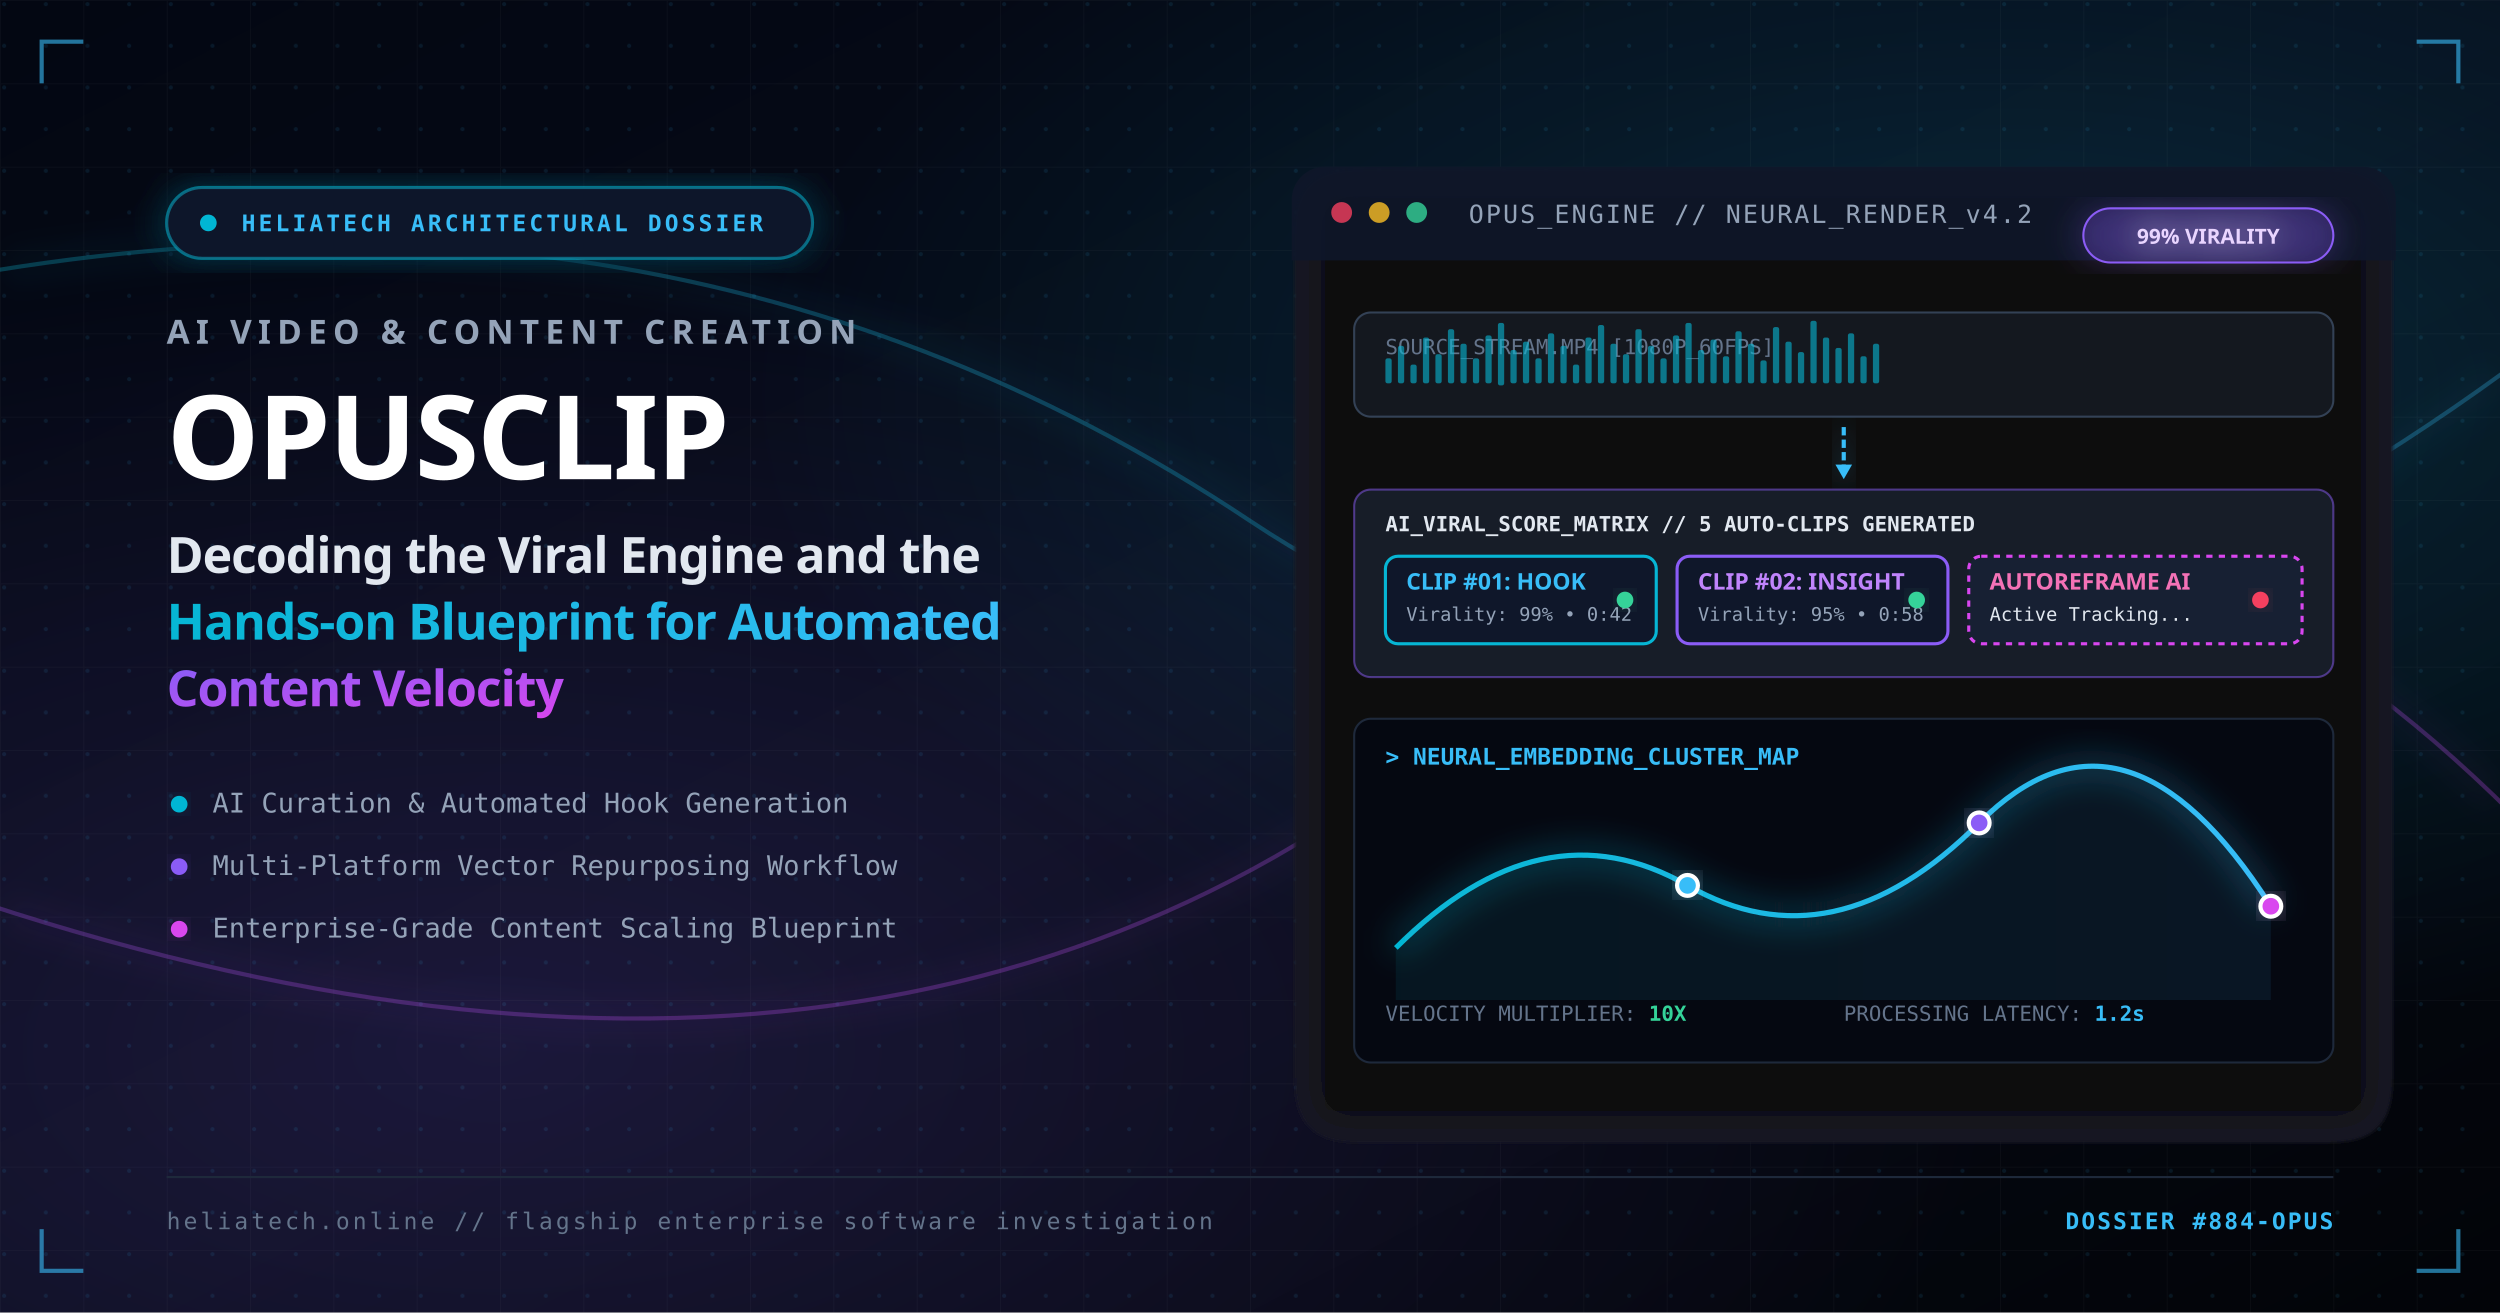
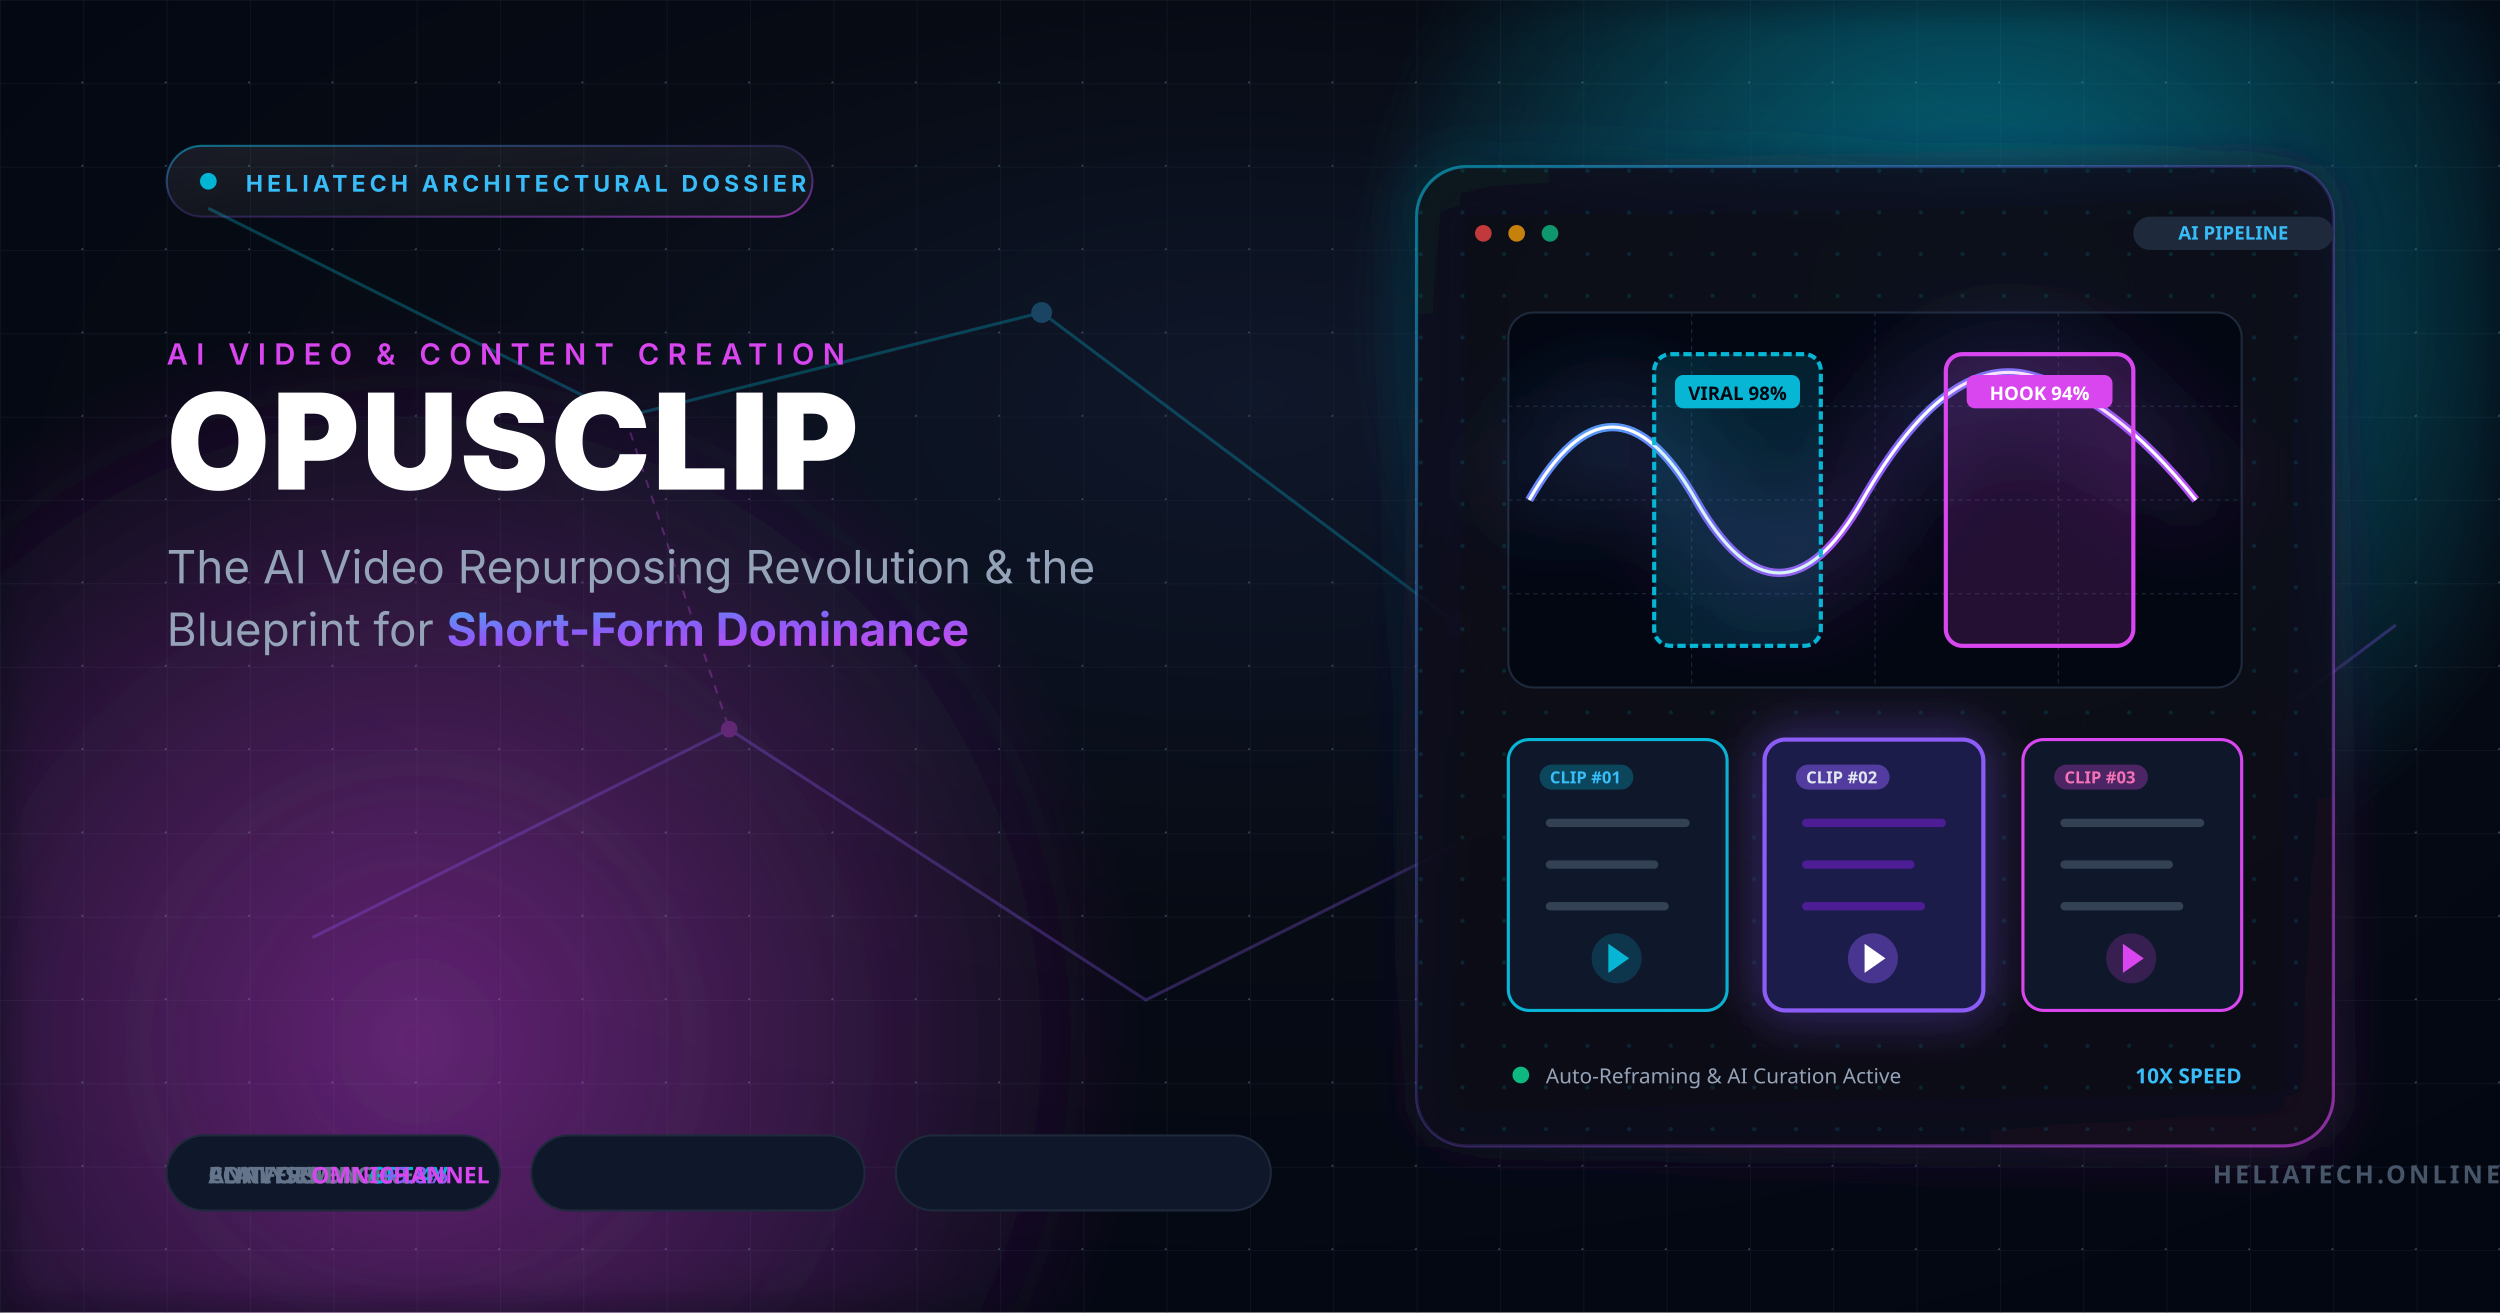
<svg xmlns="http://www.w3.org/2000/svg" viewBox="0 0 1200 630" width="1200" height="630">
  <defs>
-     <linearGradient id="bgGrad" x1="0%" y1="0%" x2="100%" y2="100%">
-       <stop offset="0%" stop-color="#030712" />
-       <stop offset="50%" stop-color="#070b19" />
-       <stop offset="100%" stop-color="#020408" />
+     <radialGradient id="bgGlow" cx="50%" cy="40%" r="70%" fx="50%" fy="30%">
+       <stop offset="0%" stop-color="#0f172a" />
+       <stop offset="50%" stop-color="#070b14" />
+       <stop offset="100%" stop-color="#030712" />
+     </radialGradient>
+     <radialGradient id="cyanOrb" cx="50%" cy="50%" r="50%">
+       <stop offset="0%" stop-color="#06b6d4" stop-opacity="0.35" />
+       <stop offset="100%" stop-color="#06b6d4" stop-opacity="0" />
+     </radialGradient>
+     <radialGradient id="fuchsiaOrb" cx="50%" cy="50%" r="50%">
+       <stop offset="0%" stop-color="#d946ef" stop-opacity="0.25" />
+       <stop offset="100%" stop-color="#d946ef" stop-opacity="0" />
+     </radialGradient>
+     <linearGradient id="primaryGrad" x1="0%" y1="0%" x2="100%" y2="100%">
+       <stop offset="0%" stop-color="#38bdf8" />
+       <stop offset="50%" stop-color="#8b5cf6" />
+       <stop offset="100%" stop-color="#d946ef" />
    </linearGradient>
    <linearGradient id="cyanBlueGrad" x1="0%" y1="0%" x2="100%" y2="0%">
      <stop offset="0%" stop-color="#06b6d4" />
      <stop offset="100%" stop-color="#38bdf8" />
    </linearGradient>
-     <linearGradient id="violetFuchsiaGrad" x1="0%" y1="0%" x2="100%" y2="100%">
-       <stop offset="0%" stop-color="#8b5cf6" />
-       <stop offset="100%" stop-color="#d946ef" />
+     <linearGradient id="glassGrad" x1="0%" y1="0%" x2="100%" y2="100%">
+       <stop offset="0%" stop-color="#ffffff" stop-opacity="0.08" />
+       <stop offset="100%" stop-color="#ffffff" stop-opacity="0.02" />
    </linearGradient>
-     <linearGradient id="nodeActiveGrad" x1="0%" y1="0%" x2="0%" y2="100%">
+     <linearGradient id="cardBorder" x1="0%" y1="0%" x2="100%" y2="100%">
+       <stop offset="0%" stop-color="#06b6d4" stop-opacity="0.6" />
+       <stop offset="50%" stop-color="#8b5cf6" stop-opacity="0.2" />
+       <stop offset="100%" stop-color="#d946ef" stop-opacity="0.6" />
+     </linearGradient>
+     <linearGradient id="waveGrad" x1="0%" y1="0%" x2="0%" y2="100%">
      <stop offset="0%" stop-color="#38bdf8" stop-opacity="0.8" />
-       <stop offset="100%" stop-color="#8b5cf6" stop-opacity="0.2" />
+       <stop offset="100%" stop-color="#8b5cf6" stop-opacity="0.1" />
    </linearGradient>
-     <radialGradient id="ambientCyan" cx="80%" cy="30%" r="50%">
-       <stop offset="0%" stop-color="#06b6d4" stop-opacity="0.18" />
-       <stop offset="100%" stop-color="#06b6d4" stop-opacity="0" />
-     </radialGradient>
-     <radialGradient id="ambientViolet" cx="20%" cy="80%" r="60%">
-       <stop offset="0%" stop-color="#8b5cf6" stop-opacity="0.15" />
-       <stop offset="100%" stop-color="#8b5cf6" stop-opacity="0" />
-     </radialGradient>
    <filter id="glow" x="-20%" y="-20%" width="140%" height="140%">
-       <feGaussianBlur stdDeviation="8" result="blur" />
+       <feGaussianBlur stdDeviation="12" result="blur" />
      <feComposite in="SourceGraphic" in2="blur" operator="over" />
    </filter>
-     <filter id="deepGlow" x="-50%" y="-50%" width="200%" height="200%">
-       <feGaussianBlur stdDeviation="24" result="blur" />
-       <feComposite in="SourceGraphic" in2="blur" operator="over" />
+     <filter id="intenseGlow" x="-50%" y="-50%" width="200%" height="200%">
+       <feGaussianBlur stdDeviation="25" result="blur1" />
+       <feGaussianBlur stdDeviation="8" result="blur2" />
+       <feMerge>
+         <feMergeNode in="blur1" />
+         <feMergeNode in="blur2" />
+         <feMergeNode in="SourceGraphic" />
+       </feMerge>
    </filter>
-     <filter id="glassBlur" x="-10%" y="-10%" width="120%" height="120%">
-       <feGaussianBlur stdDeviation="12" />
-       <feColorMatrix type="matrix" values="1 0 0 0 0  0 1 0 0 0  0 0 1 0 0  0 0 0 18 -7" />
-     </filter>
-     <pattern id="cyberGrid" width="40" height="40" patternUnits="userSpaceOnUse">
-       <path d="M 40 0 L 0 0 0 40" fill="none" stroke="#ffffff" stroke-width="1" stroke-opacity="0.03" />
+     <pattern id="grid" width="40" height="40" patternUnits="userSpaceOnUse">
+       <path d="M 40 0 L 0 0 0 40" fill="none" stroke="#1e293b" stroke-width="0.5" stroke-opacity="0.6" />
+       <circle cx="40" cy="40" r="1" fill="#334155" />
    </pattern>
-     <pattern id="dotsGrid" width="20" height="20" patternUnits="userSpaceOnUse">
-       <circle cx="2" cy="2" r="1" fill="#38bdf8" fill-opacity="0.1" />
+     <pattern id="dots" width="20" height="20" patternUnits="userSpaceOnUse">
+       <circle cx="2" cy="2" r="1" fill="#06b6d4" fill-opacity="0.15" />
    </pattern>
  </defs>
-   <rect width="1200" height="630" fill="url(#bgGrad)" />
-   <rect width="1200" height="630" fill="url(#cyberGrid)" />
-   <rect width="1200" height="630" fill="url(#dotsGrid)" />
-   <rect width="1200" height="630" fill="url(#ambientCyan)" style="mix-blend-mode: screen;" />
-   <rect width="1200" height="630" fill="url(#ambientViolet)" style="mix-blend-mode: screen;" />
-   <g opacity="0.3" filter="url(#glow)">
-     <path d="M -100 150 Q 300 50 600 250 T 1300 100" fill="none" stroke="url(#cyanBlueGrad)" stroke-width="2" />
-     <path d="M -100 400 Q 400 600 700 350 T 1300 500" fill="none" stroke="url(#violetFuchsiaGrad)" stroke-width="2" />
+   <rect width="1200" height="630" fill="url(#bgGlow)" />
+   <rect width="1200" height="630" fill="url(#grid)" />
+   <circle cx="950" cy="150" r="300" fill="url(#cyanOrb)" filter="url(#glow)" />
+   <circle cx="200" cy="500" r="350" fill="url(#fuchsiaOrb)" filter="url(#glow)" />
+   <g opacity="0.3">
+     <path d="M100 100 L300 200 L500 150 L700 300 L900 200 L1100 350" fill="none" stroke="#06b6d4" stroke-width="1.5" />
+     <path d="M150 450 L350 350 L550 480 L750 380 L950 450 L1150 300" fill="none" stroke="#8b5cf6" stroke-width="1.5" />
+     <path d="M300 200 L350 350" fill="none" stroke="#d946ef" stroke-width="1" stroke-dasharray="4 4" />
+     <path d="M700 300 L750 380" fill="none" stroke="#38bdf8" stroke-width="1" stroke-dasharray="4 4" />
+     <circle cx="300" cy="200" r="4" fill="#06b6d4" filter="url(#glow)" />
+     <circle cx="500" cy="150" r="5" fill="#38bdf8" filter="url(#glow)" />
+     <circle cx="700" cy="300" r="6" fill="#8b5cf6" filter="url(#glow)" />
+     <circle cx="350" cy="350" r="4" fill="#d946ef" filter="url(#glow)" />
+     <circle cx="750" cy="380" r="5" fill="#06b6d4" filter="url(#glow)" />
  </g>
-   <g transform="translate(620, 80)">
-     <rect x="0" y="0" width="530" height="470" rx="16" fill="#090d16" fill-opacity="0.75" stroke="#38bdf8" stroke-opacity="0.2" stroke-width="1.5" filter="url(#glassBlur)" />
-     <path d="M 0 16 C 0 7.163 7.163 0 16 0 L 514 0 C 522.837 0 530 7.163 530 16 L 530 45 L 0 45 Z" fill="#0f172a" fill-opacity="0.9" />
-     <circle cx="24" cy="22" r="5" fill="#f43f5e" opacity="0.8" />
-     <circle cx="42" cy="22" r="5" fill="#fbbf24" opacity="0.8" />
-     <circle cx="60" cy="22" r="5" fill="#34d399" opacity="0.8" />
-     <text x="85" y="27" fill="#94a3b8" font-family="monospace" font-size="12" letter-spacing="1">OPUS_ENGINE // NEURAL_RENDER_v4.2</text>
-     <g transform="translate(30, 70)">
-       <rect x="0" y="0" width="470" height="50" rx="8" fill="#1e293b" fill-opacity="0.4" stroke="#334155" />
-       <text x="15" y="20" fill="#64748b" font-family="monospace" font-size="10">SOURCE_STREAM.MP4 [1080P_60FPS]</text>
-       <g transform="translate(15, 30)" fill="#06b6d4" opacity="0.6">
-         <rect x="0" y="-8" width="3" height="12" rx="1" />
-         <rect x="6" y="-14" width="3" height="18" rx="1" />
-         <rect x="12" y="-5" width="3" height="9" rx="1" />
-         <rect x="18" y="-18" width="3" height="22" rx="1" />
-         <rect x="24" y="-10" width="3" height="14" rx="1" />
-         <rect x="30" y="-22" width="3" height="26" rx="1" />
-         <rect x="36" y="-15" width="3" height="19" rx="1" />
-         <rect x="42" y="-8" width="3" height="12" rx="1" />
-         <rect x="48" y="-19" width="3" height="23" rx="1" />
-         <rect x="54" y="-25" width="3" height="30" rx="1" />
-         <rect x="60" y="-12" width="3" height="16" rx="1" />
-         <rect x="66" y="-16" width="3" height="20" rx="1" />
-         <rect x="72" y="-8" width="3" height="12" rx="1" />
-         <rect x="78" y="-20" width="3" height="24" rx="1" />
-         <rect x="84" y="-14" width="3" height="18" rx="1" />
-         <rect x="90" y="-5" width="3" height="9" rx="1" />
-         <rect x="96" y="-18" width="3" height="22" rx="1" />
-         <rect x="102" y="-24" width="3" height="28" rx="1" />
-         <rect x="108" y="-15" width="3" height="19" rx="1" />
-         <rect x="114" y="-10" width="3" height="14" rx="1" />
-         <rect x="120" y="-22" width="3" height="26" rx="1" />
-         <rect x="126" y="-14" width="3" height="18" rx="1" />
-         <rect x="132" y="-8" width="3" height="12" rx="1" />
-         <rect x="138" y="-19" width="3" height="23" rx="1" />
-         <rect x="144" y="-25" width="3" height="29" rx="1" />
-         <rect x="150" y="-12" width="3" height="16" rx="1" />
-         <rect x="156" y="-17" width="3" height="21" rx="1" />
-         <rect x="162" y="-9" width="3" height="13" rx="1" />
-         <rect x="168" y="-21" width="3" height="25" rx="1" />
-         <rect x="174" y="-15" width="3" height="19" rx="1" />
-         <rect x="180" y="-7" width="3" height="11" rx="1" />
-         <rect x="186" y="-23" width="3" height="27" rx="1" />
-         <rect x="192" y="-16" width="3" height="20" rx="1" />
-         <rect x="198" y="-11" width="3" height="15" rx="1" />
-         <rect x="204" y="-26" width="3" height="30" rx="1" />
-         <rect x="210" y="-18" width="3" height="22" rx="1" />
-         <rect x="216" y="-13" width="3" height="17" rx="1" />
-         <rect x="222" y="-20" width="3" height="24" rx="1" />
-         <rect x="228" y="-9" width="3" height="13" rx="1" />
-         <rect x="234" y="-15" width="3" height="19" rx="1" />
-       </g>
-       <g transform="translate(225, 55)" filter="url(#glow)">
-         <path d="M 10 0 L 10 20" stroke="#38bdf8" stroke-width="2" stroke-dasharray="4 2" />
-         <polygon points="6,18 14,18 10,25" fill="#38bdf8" />
-       </g>
-       <g transform="translate(0, 85)">
-         <rect x="0" y="0" width="470" height="90" rx="8" fill="#1e293b" fill-opacity="0.6" stroke="#8b5cf6" stroke-opacity="0.5" />
-         <text x="15" y="20" fill="#e2e8f0" font-family="monospace" font-size="10" font-weight="bold">AI_VIRAL_SCORE_MATRIX // 5 AUTO-CLIPS GENERATED</text>
-         <g transform="translate(15, 32)">
-           <rect x="0" y="0" width="130" height="42" rx="6" fill="#0f172a" stroke="#06b6d4" stroke-width="1.5" />
-           <text x="10" y="16" fill="#38bdf8" font-family="sans-serif" font-size="11" font-weight="bold">CLIP #01: HOOK</text>
-           <text x="10" y="31" fill="#94a3b8" font-family="monospace" font-size="9">Virality: 99% • 0:42</text>
-           <circle cx="115" cy="21" r="4" fill="#34d399" filter="url(#glow)" />
-         </g>
-         <g transform="translate(155, 32)">
-           <rect x="0" y="0" width="130" height="42" rx="6" fill="#0f172a" stroke="#8b5cf6" stroke-width="1.5" />
-           <text x="10" y="16" fill="#c084fc" font-family="sans-serif" font-size="11" font-weight="bold">CLIP #02: INSIGHT</text>
-           <text x="10" y="31" fill="#94a3b8" font-family="monospace" font-size="9">Virality: 95% • 0:58</text>
-           <circle cx="115" cy="21" r="4" fill="#34d399" filter="url(#glow)" />
-         </g>
-         <g transform="translate(295, 32)">
-           <rect x="0" y="0" width="160" height="42" rx="6" fill="#172033" stroke="#d946ef" stroke-dasharray="3 3" stroke-width="1.5" />
-           <text x="10" y="16" fill="#f472b6" font-family="sans-serif" font-size="11" font-weight="bold">AUTOREFRAME AI</text>
-           <text x="10" y="31" fill="#e2e8f0" font-family="monospace" font-size="9">Active Tracking...</text>
-           <circle cx="140" cy="21" r="4" fill="#f43f5e" filter="url(#glow)" />
-         </g>
+   <g transform="translate(80, 70)">
+     <rect x="0" y="0" width="310" height="34" rx="17" fill="url(#glassGrad)" stroke="url(#cardBorder)" stroke-width="1" />
+     <circle cx="20" cy="17" r="4" fill="#06b6d4" filter="url(#glow)" />
+     <text x="38" y="22" font-family="system-ui, -apple-system, sans-serif" font-size="11" font-weight="700" fill="#38bdf8" letter-spacing="2">HELIATECH ARCHITECTURAL DOSSIER</text>
+   </g>
+   <g transform="translate(80, 150)">
+     <text x="0" y="25" font-family="system-ui, -apple-system, sans-serif" font-size="14" font-weight="600" fill="#d946ef" letter-spacing="4">AI VIDEO &amp; CONTENT CREATION</text>
+     <text x="0" y="85" font-family="system-ui, -apple-system, sans-serif" font-size="64" font-weight="900" fill="#ffffff" letter-spacing="1">OPUSCLIP</text>
+     <text x="0" y="130" font-family="system-ui, -apple-system, sans-serif" font-size="22" font-weight="400" fill="#94a3b8">
+       The AI Video Repurposing Revolution &amp; the
+     </text>
+     <text x="0" y="160" font-family="system-ui, -apple-system, sans-serif" font-size="22" font-weight="400" fill="#94a3b8">
+       Blueprint for <tspan fill="url(#primaryGrad)" font-weight="700">Short-Form Dominance</tspan>
+     </text>
+   </g>
+   <g transform="translate(680, 80)">
+     <rect x="0" y="0" width="440" height="470" rx="24" fill="#090d16" fill-opacity="0.8" stroke="url(#cardBorder)" stroke-width="1.5" filter="url(#glow)" />
+     <rect x="0" y="0" width="440" height="470" rx="24" fill="url(#dots)" />
+     <g transform="translate(24, 24)">
+       <circle cx="8" cy="8" r="4" fill="#ef4444" fill-opacity="0.8" />
+       <circle cx="24" cy="8" r="4" fill="#f59e0b" fill-opacity="0.8" />
+       <circle cx="40" cy="8" r="4" fill="#10b981" fill-opacity="0.8" />
+       <rect x="320" y="0" width="96" height="16" rx="8" fill="#1e293b" />
+       <text x="368" y="11" font-family="system-ui, sans-serif" font-size="9" fill="#38bdf8" text-anchor="middle" font-weight="600">AI PIPELINE</text>
+     </g>
+     <g transform="translate(44, 70)">
+       <rect x="0" y="0" width="352" height="180" rx="12" fill="#030712" stroke="#1e293b" stroke-width="1" />
+       <path d="M0 45 L352 45 M0 90 L352 90 M0 135 L352 135 M88 0 L88 180 M176 0 L176 180 M264 0 L264 180" fill="none" stroke="#1e293b" stroke-width="0.5" stroke-dasharray="2 2" />
+       <path d="M 10 90 Q 50 20, 90 90 T 170 90 T 250 30 T 330 90" fill="none" stroke="url(#primaryGrad)" stroke-width="4" filter="url(#intenseGlow)" />
+       <path d="M 10 90 Q 50 20, 90 90 T 170 90 T 250 30 T 330 90" fill="none" stroke="#ffffff" stroke-width="1.5" />
+       <g transform="translate(0, 0)">
+         <rect x="70" y="20" width="80" height="140" rx="8" fill="#06b6d4" fill-opacity="0.15" stroke="#06b6d4" stroke-width="2" stroke-dasharray="4 2" />
+         <rect x="80" y="30" width="60" height="16" rx="4" fill="#06b6d4" />
+         <text x="110" y="42" font-family="system-ui, sans-serif" font-size="9" fill="#030712" text-anchor="middle" font-weight="800">VIRAL 98%</text>
+         <rect x="210" y="20" width="90" height="140" rx="8" fill="#d946ef" fill-opacity="0.15" stroke="#d946ef" stroke-width="2" />
+         <rect x="220" y="30" width="70" height="16" rx="4" fill="#d946ef" />
+         <text x="255" y="42" font-family="system-ui, sans-serif" font-size="9" fill="#ffffff" text-anchor="middle" font-weight="800">HOOK 94%</text>
      </g>
    </g>
-     <g transform="translate(30, 265)">
-       <rect x="0" y="0" width="470" height="165" rx="8" fill="#030712" fill-opacity="0.8" stroke="#1e293b" />
-       <text x="15" y="22" fill="#38bdf8" font-family="monospace" font-size="11" font-weight="bold">&gt; NEURAL_EMBEDDING_CLUSTER_MAP</text>
-       <path d="M 20 110 Q 90 40 160 80 T 300 50 T 440 90" fill="none" stroke="url(#cyanBlueGrad)" stroke-width="2.5" filter="url(#glow)" />
-       <path d="M 20 110 Q 90 40 160 80 T 300 50 T 440 90 L 440 135 L 20 135 Z" fill="url(#cyanBlueGrad)" fill-opacity="0.08" />
-       <circle cx="160" cy="80" r="5" fill="#38bdf8" stroke="#ffffff" stroke-width="2" filter="url(#glow)" />
-       <circle cx="300" cy="50" r="5" fill="#8b5cf6" stroke="#ffffff" stroke-width="2" filter="url(#glow)" />
-       <circle cx="440" cy="90" r="5" fill="#d946ef" stroke="#ffffff" stroke-width="2" filter="url(#glow)" />
-       <g transform="translate(15, 145)">
-         <text x="0" y="0" fill="#64748b" font-family="monospace" font-size="10">VELOCITY MULTIPLIER: <tspan fill="#34d399" font-weight="bold">10X</tspan>
-         </text>
-         <text x="220" y="0" fill="#64748b" font-family="monospace" font-size="10">PROCESSING LATENCY: <tspan fill="#38bdf8" font-weight="bold">1.2s</tspan>
-         </text>
+     <g transform="translate(44, 275)">
+       <g transform="translate(0, 0)">
+         <rect x="0" y="0" width="105" height="130" rx="10" fill="#0f172a" stroke="#06b6d4" stroke-width="1.5" />
+         <path d="M20 40 L85 40 M20 60 L70 60 M20 80 L75 80" stroke="#334155" stroke-width="4" stroke-linecap="round" />
+         <circle cx="52" cy="105" r="12" fill="#06b6d4" fill-opacity="0.2" />
+         <path d="M48 98 L58 105 L48 112 Z" fill="#06b6d4" />
+         <rect x="15" y="12" width="45" height="12" rx="6" fill="#06b6d4" fill-opacity="0.3" />
+         <text x="37" y="21" font-family="system-ui, sans-serif" font-size="8" fill="#38bdf8" text-anchor="middle" font-weight="700">CLIP #01</text>
+       </g>
+       <g transform="translate(123, 0)">
+         <rect x="0" y="0" width="105" height="130" rx="10" fill="#1e1b4b" stroke="#8b5cf6" stroke-width="2" filter="url(#glow)" />
+         <path d="M20 40 L85 40 M20 60 L70 60 M20 80 L75 80" stroke="#4c1d95" stroke-width="4" stroke-linecap="round" />
+         <circle cx="52" cy="105" r="12" fill="#8b5cf6" fill-opacity="0.4" />
+         <path d="M48 98 L58 105 L48 112 Z" fill="#ffffff" />
+         <rect x="15" y="12" width="45" height="12" rx="6" fill="#8b5cf6" fill-opacity="0.5" />
+         <text x="37" y="21" font-family="system-ui, sans-serif" font-size="8" fill="#e2e8f0" text-anchor="middle" font-weight="700">CLIP #02</text>
+       </g>
+       <g transform="translate(247, 0)">
+         <rect x="0" y="0" width="105" height="130" rx="10" fill="#0f172a" stroke="#d946ef" stroke-width="1.5" />
+         <path d="M20 40 L85 40 M20 60 L70 60 M20 80 L75 80" stroke="#334155" stroke-width="4" stroke-linecap="round" />
+         <circle cx="52" cy="105" r="12" fill="#d946ef" fill-opacity="0.2" />
+         <path d="M48 98 L58 105 L48 112 Z" fill="#d946ef" />
+         <rect x="15" y="12" width="45" height="12" rx="6" fill="#d946ef" fill-opacity="0.3" />
+         <text x="37" y="21" font-family="system-ui, sans-serif" font-size="8" fill="#f472b6" text-anchor="middle" font-weight="700">CLIP #03</text>
      </g>
    </g>
-     <g transform="translate(380, 20)" filter="url(#glow)">
-       <rect x="0" y="0" width="120" height="26" rx="13" fill="#8b5cf6" fill-opacity="0.2" stroke="#8b5cf6" stroke-width="1" />
-       <text x="60" y="17" fill="#e9d5ff" font-family="sans-serif" font-size="10" font-weight="bold" text-anchor="middle">99% VIRALITY</text>
+     <g transform="translate(44, 430)">
+       <circle cx="6" cy="6" r="4" fill="#10b981" filter="url(#glow)" />
+       <text x="18" y="10" font-family="system-ui, sans-serif" font-size="10" fill="#94a3b8" font-weight="500">Auto-Reframing &amp; AI Curation Active</text>
+       <text x="352" y="10" font-family="system-ui, sans-serif" font-size="10" fill="#38bdf8" font-weight="700" text-anchor="end">10X SPEED</text>
    </g>
  </g>
-   <g transform="translate(80, 90)">
-     <g filter="url(#glow)">
-       <rect x="0" y="0" width="310" height="34" rx="17" fill="#0f172a" stroke="#06b6d4" stroke-opacity="0.5" stroke-width="1.5" />
-       <circle cx="20" cy="17" r="4" fill="#06b6d4" />
-       <text x="36" y="21" fill="#38bdf8" font-family="monospace" font-size="11" font-weight="bold" letter-spacing="1.5">HELIATECH ARCHITECTURAL DOSSIER</text>
-     </g>
-     <g transform="translate(0, 75)">
-       <text x="0" y="0" fill="#94a3b8" font-family="sans-serif" font-size="16" font-weight="600" letter-spacing="3">AI VIDEO &amp; CONTENT CREATION</text>
-       <text x="0" y="65" fill="#ffffff" font-family="sans-serif" font-size="56" font-weight="900" letter-spacing="-1">OPUSCLIP</text>
-     </g>
-     <g transform="translate(0, 185)">
-       <text x="0" y="0" fill="#e2e8f0" font-family="sans-serif" font-size="24" font-weight="700" letter-spacing="-0.5">Decoding the Viral Engine and the</text>
-       <text x="0" y="32" fill="url(#cyanBlueGrad)" font-family="sans-serif" font-size="24" font-weight="700" letter-spacing="-0.5">Hands-on Blueprint for Automated</text>
-       <text x="0" y="64" fill="url(#violetFuchsiaGrad)" font-family="sans-serif" font-size="24" font-weight="700" letter-spacing="-0.5">Content Velocity</text>
-     </g>
-     <g transform="translate(0, 290)">
-       <g transform="translate(0, 0)">
-         <circle cx="6" cy="6" r="4" fill="#06b6d4" filter="url(#glow)" />
-         <text x="22" y="10" fill="#94a3b8" font-family="monospace" font-size="13">AI Curation &amp; Automated Hook Generation</text>
-       </g>
-       <g transform="translate(0, 30)">
-         <circle cx="6" cy="6" r="4" fill="#8b5cf6" filter="url(#glow)" />
-         <text x="22" y="10" fill="#94a3b8" font-family="monospace" font-size="13">Multi-Platform Vector Repurposing Workflow</text>
-       </g>
-       <g transform="translate(0, 60)">
-         <circle cx="6" cy="6" r="4" fill="#d946ef" filter="url(#glow)" />
-         <text x="22" y="10" fill="#94a3b8" font-family="monospace" font-size="13">Enterprise-Grade Content Scaling Blueprint</text>
-       </g>
-     </g>
-   </g>
-   <g transform="translate(80, 565)">
-     <line x1="0" y1="0" x2="1040" y2="0" stroke="#1e293b" stroke-width="1" />
-     <text x="0" y="25" fill="#64748b" font-family="monospace" font-size="11" letter-spacing="1.5">heliatech.online // flagship enterprise software investigation</text>
-     <text x="1040" y="25" fill="#38bdf8" font-family="monospace" font-size="11" font-weight="bold" text-anchor="end" letter-spacing="1">DOSSIER #884-OPUS</text>
-   </g>
-   <g stroke="#38bdf8" stroke-width="2" fill="none" opacity="0.6">
-     <path d="M 20 40 L 20 20 L 40 20" />
-     <path d="M 1180 40 L 1180 20 L 1160 20" />
-     <path d="M 20 590 L 20 610 L 40 610" />
-     <path d="M 1180 590 L 1180 610 L 1160 610" />
+   <g transform="translate(80, 545)">
+     <rect x="0" y="0" width="160" height="36" rx="18" fill="#0f172a" stroke="#1e293b" stroke-width="1" />
+     <text x="20" y="23" font-family="system-ui, sans-serif" font-size="11" fill="#64748b" font-weight="600">ANALYSIS ENGINE</text>
+     <text x="135" y="23" font-family="system-ui, sans-serif" font-size="11" fill="#06b6d4" font-weight="700" text-anchor="end">GPT-4V</text>
+     <rect x="175" y="0" width="160" height="36" rx="18" fill="#0f172a" stroke="#1e293b" stroke-width="1" />
+     <text x="20" y="23" font-family="system-ui, sans-serif" font-size="11" fill="#64748b" font-weight="600">CONVERSION</text>
+     <text x="135" y="23" font-family="system-ui, sans-serif" font-size="11" fill="#8b5cf6" font-weight="700" text-anchor="end">99.8%</text>
+     <rect x="350" y="0" width="180" height="36" rx="18" fill="#0f172a" stroke="#1e293b" stroke-width="1" />
+     <text x="20" y="23" font-family="system-ui, sans-serif" font-size="11" fill="#64748b" font-weight="600">PLATFORM</text>
+     <text x="155" y="23" font-family="system-ui, sans-serif" font-size="11" fill="#d946ef" font-weight="700" text-anchor="end">OMNICHANNEL</text>
+     <text x="1120" y="23" font-family="system-ui, sans-serif" font-size="12" font-weight="800" fill="#475569" letter-spacing="1.5" text-anchor="end">HELIATECH.ONLINE</text>
  </g>
</svg>
